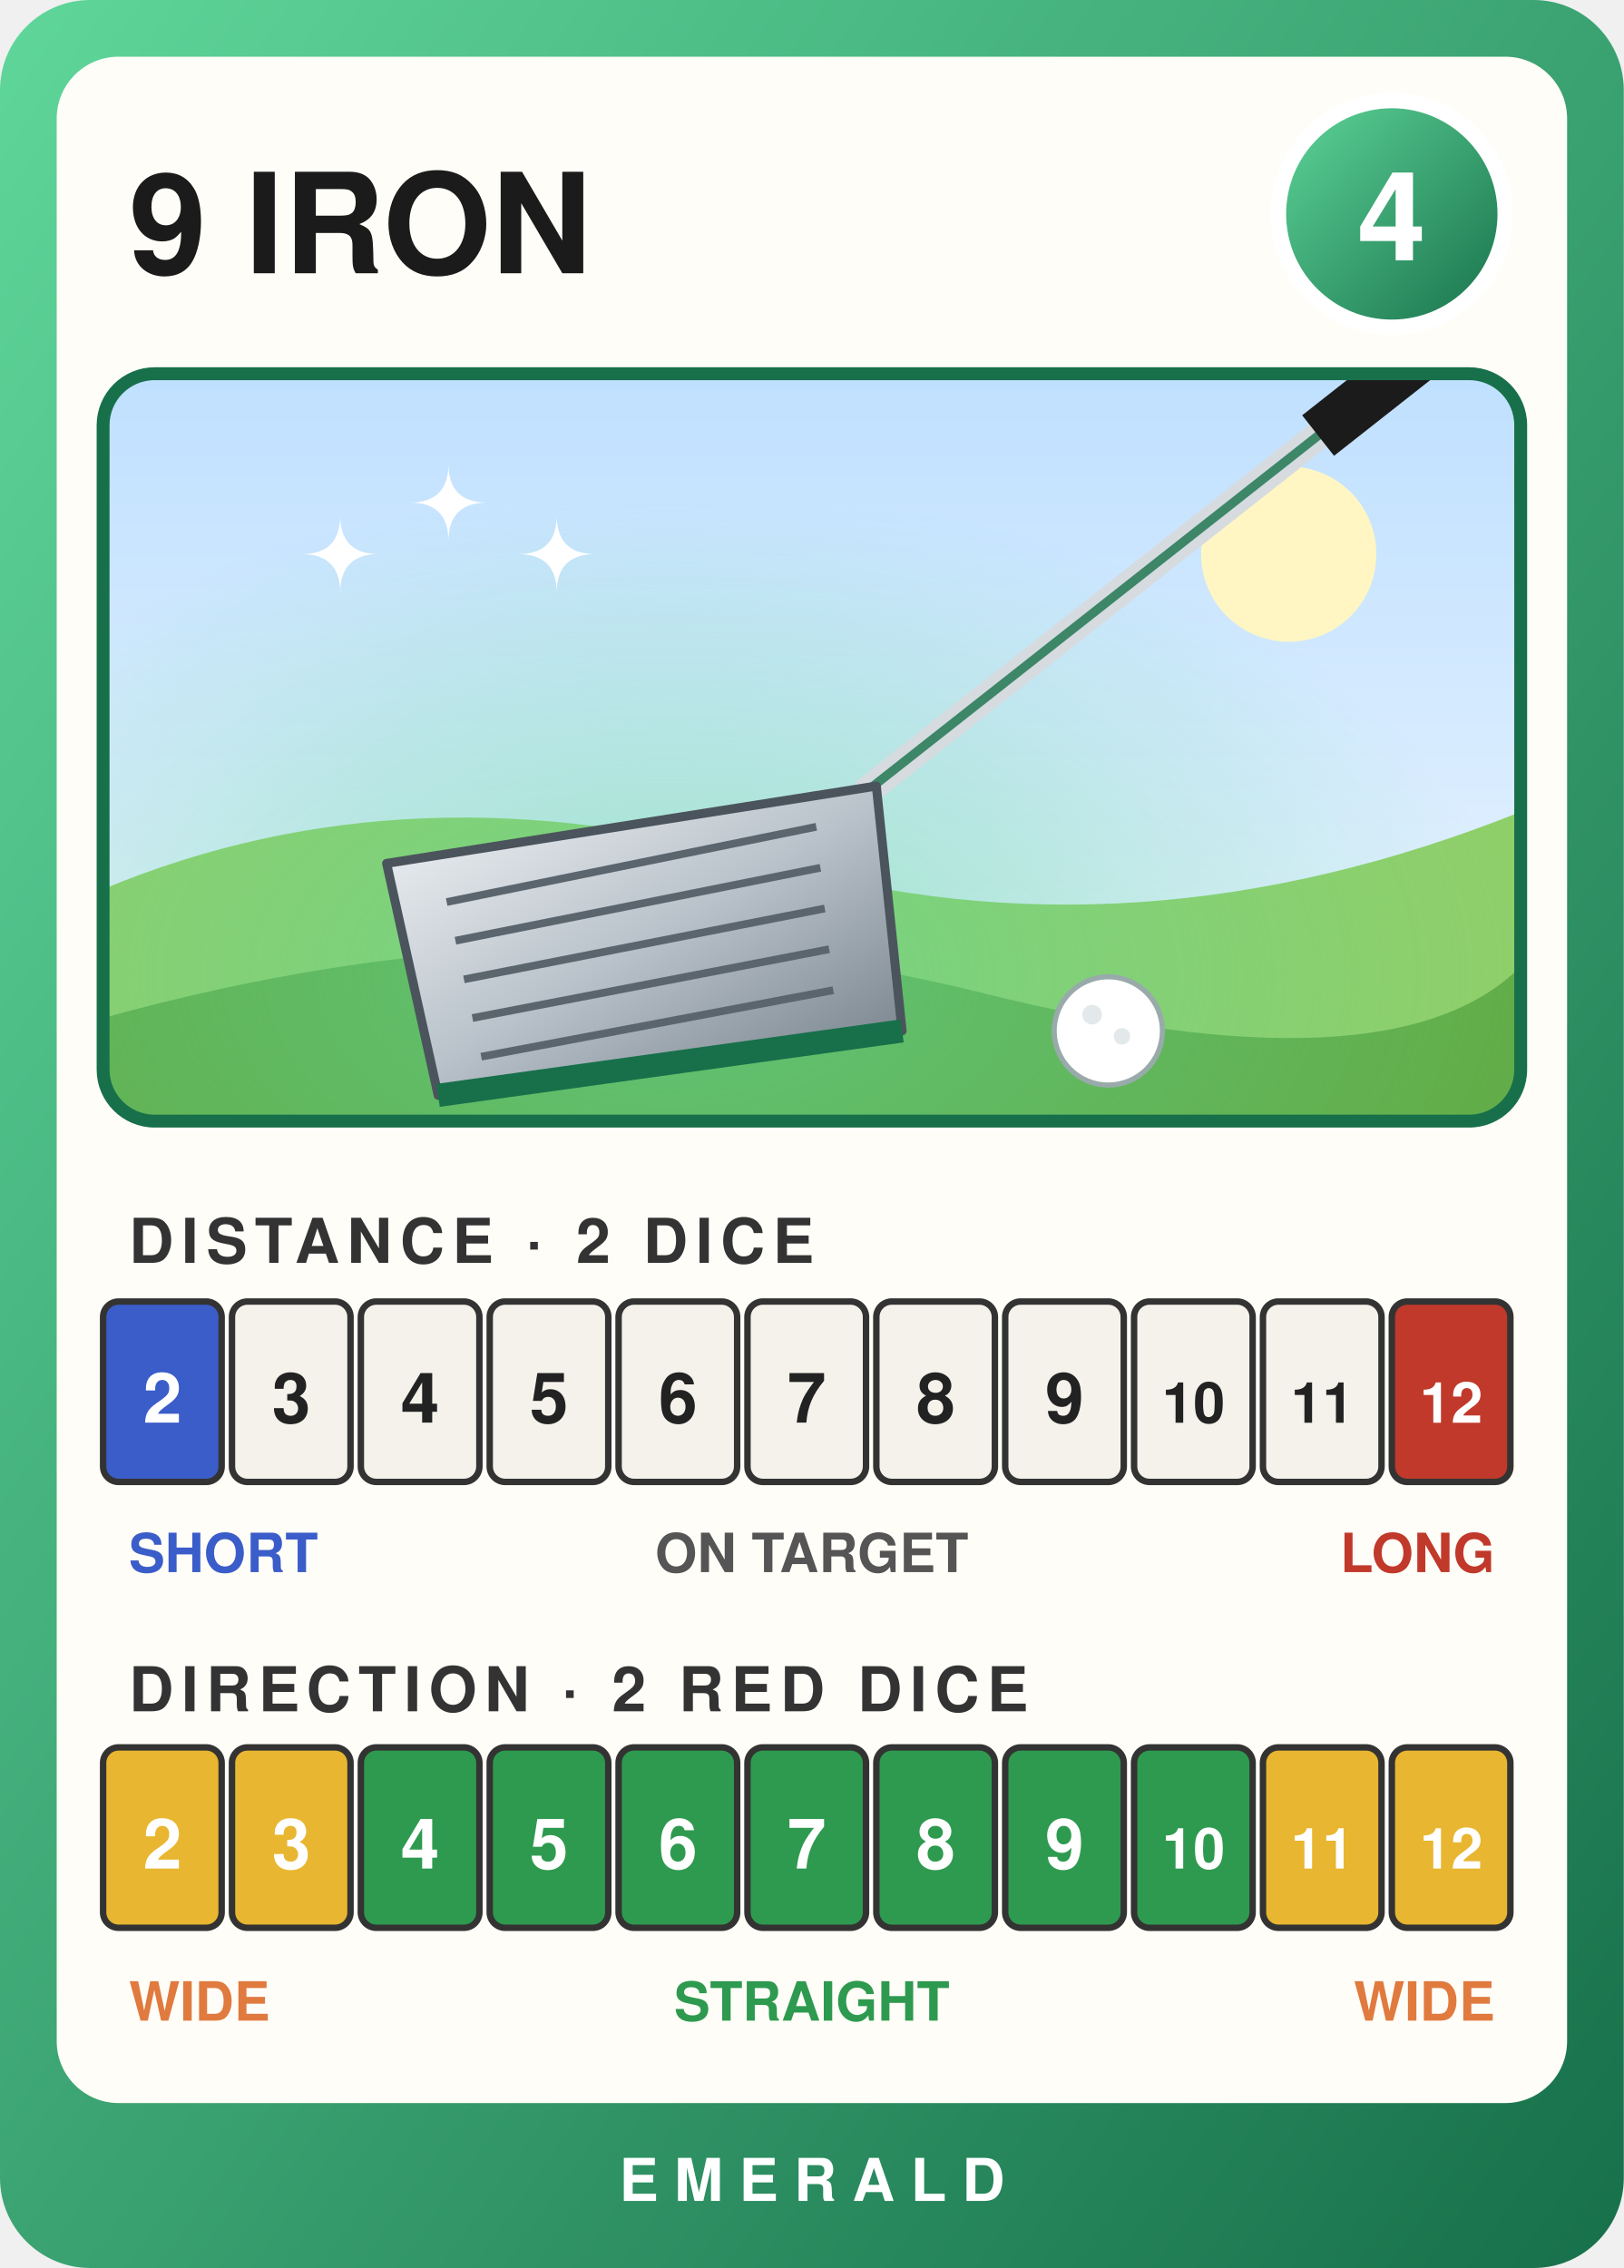
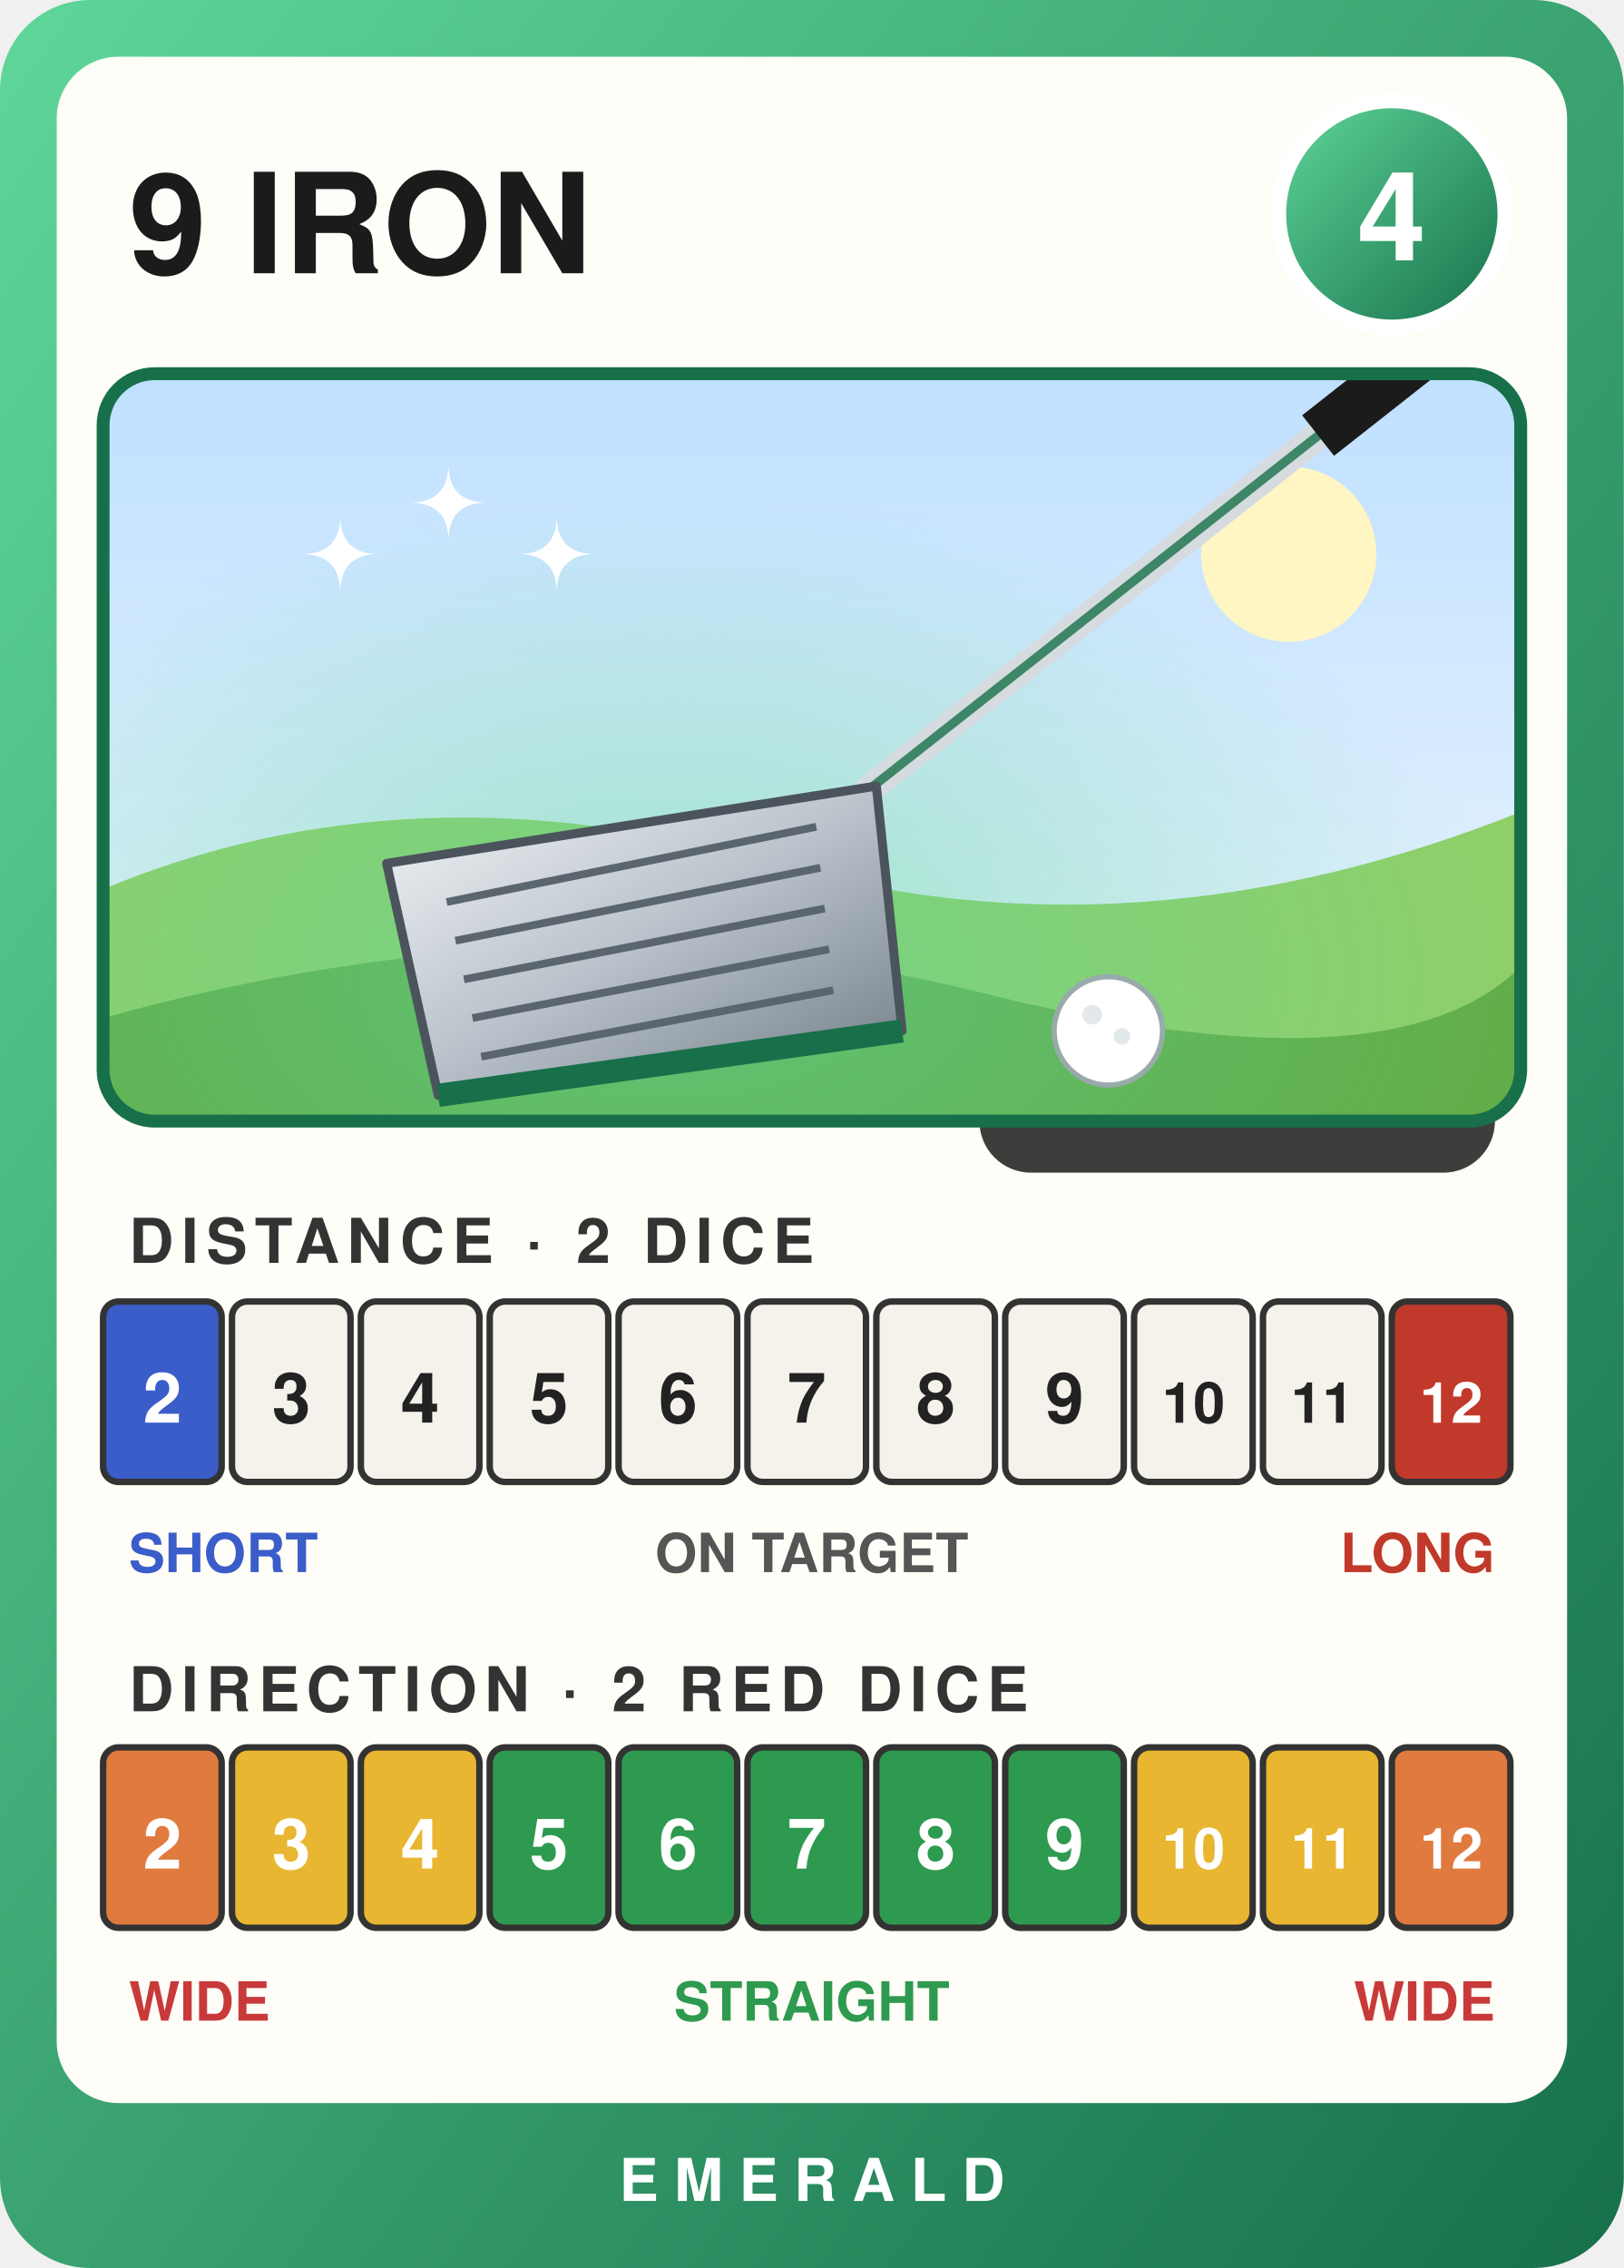
<svg xmlns="http://www.w3.org/2000/svg" width="63mm" height="88mm" viewBox="0 0 63 88" font-family="Helvetica, Arial, sans-serif">
  <defs>
    <linearGradient id="fri94" x1="0" y1="0" x2="1" y2="1">
      <stop offset="0" stop-color="#5fd69a" />
      <stop offset="1" stop-color="#17704a" />
    </linearGradient>
    <clipPath id="arti94">
      <rect x="4" y="14.5" width="55" height="29" rx="2" />
    </clipPath>
  </defs>
  <rect width="63" height="88" rx="3.5" fill="url(#fri94)" />
  <rect x="2.2" y="2.2" width="58.6" height="79.4" rx="2.4" fill="#fffdf7" />
  <text x="5" y="10.6" font-size="5.4" font-weight="800" fill="#1b1b1b">9 IRON</text>
+   <rect x="38" y="38" width="20" height="7.5" rx="2" fill="#1b1b1b" fill-opacity="0.85" />
+   <text x="48" y="43.6" text-anchor="middle" font-size="4.2" font-weight="800" fill="#fff">145 YD</text>
  <circle cx="54" cy="8.3" r="4.4" fill="url(#fri94)" stroke="#fff" stroke-width="0.6" />
  <text x="54" y="10.1" text-anchor="middle" font-size="4.8" font-weight="800" fill="#fff">4</text>
  <g clip-path="url(#arti94)">
    <g transform="translate(4 14.5)">
      <defs>
        <linearGradient id="skyi94" x1="0" y1="0" x2="0" y2="1">
          <stop offset="0" stop-color="#bfe0ff" />
          <stop offset="1" stop-color="#f2f8ff" />
        </linearGradient>
        <linearGradient id="steeli94" x1="0" y1="0" x2="1" y2="1">
          <stop offset="0" stop-color="#f4f6f8" />
          <stop offset="0.5" stop-color="#b9c2ca" />
          <stop offset="1" stop-color="#6f7a84" />
        </linearGradient>
        <radialGradient id="headi94" cx="0.35" cy="0.3" r="0.8">
          <stop offset="0" stop-color="#5a6574" />
          <stop offset="1" stop-color="#11161d" />
        </radialGradient>
        <radialGradient id="woodi94" cx="0.35" cy="0.3" r="0.8">
          <stop offset="0" stop-color="#c58a50" />
          <stop offset="1" stop-color="#5a3315" />
        </radialGradient>
        <radialGradient id="glowi94" cx="0.4" cy="0.75" r="0.6">
          <stop offset="0" stop-color="#5fd69a" stop-opacity="0.55" />
          <stop offset="1" stop-color="#5fd69a" stop-opacity="0" />
        </radialGradient>
      </defs>
      <rect width="55" height="31" fill="url(#skyi94)" />
      <circle cx="46" cy="7" r="3.4" fill="#fff6c4" />
      <path d="M0 20 Q 12 15 26 19 T 55 17 V31 H0 Z" fill="#8fcf6a" />
      <path d="M0 25 Q 18 20 34 24 T 55 23 V31 H0 Z" fill="#62ad49" />
      <rect width="55" height="31" fill="url(#glowi94)" />
      <line x1="29.5" y1="16.3" x2="54" y2="-3" stroke="#d6dbe0" stroke-width="1.1" />
      <line x1="29.5" y1="16.3" x2="54" y2="-3" stroke="#17704a" stroke-width="0.35" opacity="0.8" />
      <line x1="47.14" y1="2.4" x2="54" y2="-3" stroke="#1b1b1b" stroke-width="2" />
      <polygon points="11,19 30,16 31,25.5 13,28" fill="url(#steeli94)" stroke="#4b545c" stroke-width="0.35" stroke-linejoin="round" />
      <line x1="13.33" y1="20.5" x2="27.67" y2="17.58" stroke="#5b656e" stroke-width="0.3" />
      <line x1="13.67" y1="22" x2="27.83" y2="19.17" stroke="#5b656e" stroke-width="0.3" />
      <line x1="14" y1="23.5" x2="28" y2="20.75" stroke="#5b656e" stroke-width="0.3" />
      <line x1="14.33" y1="25" x2="28.17" y2="22.33" stroke="#5b656e" stroke-width="0.3" />
      <line x1="14.67" y1="26.5" x2="28.33" y2="23.92" stroke="#5b656e" stroke-width="0.3" />
      <line x1="13" y1="28" x2="31" y2="25.5" stroke="#17704a" stroke-width="0.9" />
      <circle cx="39" cy="25.5" r="2.1" fill="#fff" stroke="#9aa" stroke-width="0.2" />
      <circle cx="38.37" cy="24.87" r="0.38" fill="#e3e8ea" />
      <circle cx="39.53" cy="25.71" r="0.32" fill="#e3e8ea" />
      <path d="M 9.2 5.5 Q 9.2 7 10.7 7 Q 9.2 7 9.2 8.5 Q 9.2 7 7.7 7 Q 9.2 7 9.2 5.5 Z" fill="#fff" />
      <path d="M 13.4 3.5 Q 13.4 5 14.9 5 Q 13.4 5 13.4 6.5 Q 13.4 5 11.9 5 Q 13.4 5 13.4 3.5 Z" fill="#fff" />
      <path d="M 17.6 5.5 Q 17.6 7 19.1 7 Q 17.6 7 17.6 8.5 Q 17.6 7 16.1 7 Q 17.6 7 17.6 5.5 Z" fill="#fff" />
    </g>
  </g>
  <rect x="4" y="14.5" width="55" height="29" rx="2" fill="none" stroke="#17704a" stroke-width="0.5" />
  <text x="5" y="49" font-size="2.4" font-weight="800" fill="#333" letter-spacing="0.3">DISTANCE · 2 DICE</text>
  <rect x="4" y="50.5" width="4.6" height="7" rx="0.6" fill="#3b5dc9" stroke="#333" stroke-width="0.25" />
  <text x="6.3" y="55.2" text-anchor="middle" font-size="2.7" font-weight="800" fill="#fff">2</text>
  <rect x="9" y="50.5" width="4.6" height="7" rx="0.6" fill="#f4f2ea" stroke="#333" stroke-width="0.25" />
  <text x="11.3" y="55.2" text-anchor="middle" font-size="2.7" font-weight="800" fill="#222">3</text>
  <rect x="14" y="50.5" width="4.6" height="7" rx="0.6" fill="#f4f2ea" stroke="#333" stroke-width="0.25" />
  <text x="16.3" y="55.2" text-anchor="middle" font-size="2.7" font-weight="800" fill="#222">4</text>
  <rect x="19" y="50.5" width="4.6" height="7" rx="0.6" fill="#f4f2ea" stroke="#333" stroke-width="0.25" />
  <text x="21.3" y="55.2" text-anchor="middle" font-size="2.7" font-weight="800" fill="#222">5</text>
  <rect x="24" y="50.5" width="4.6" height="7" rx="0.6" fill="#f4f2ea" stroke="#333" stroke-width="0.25" />
  <text x="26.3" y="55.2" text-anchor="middle" font-size="2.7" font-weight="800" fill="#222">6</text>
  <rect x="29" y="50.5" width="4.6" height="7" rx="0.6" fill="#f4f2ea" stroke="#333" stroke-width="0.25" />
  <text x="31.3" y="55.2" text-anchor="middle" font-size="2.7" font-weight="800" fill="#222">7</text>
  <rect x="34" y="50.5" width="4.6" height="7" rx="0.6" fill="#f4f2ea" stroke="#333" stroke-width="0.25" />
  <text x="36.3" y="55.2" text-anchor="middle" font-size="2.7" font-weight="800" fill="#222">8</text>
  <rect x="39" y="50.5" width="4.6" height="7" rx="0.6" fill="#f4f2ea" stroke="#333" stroke-width="0.25" />
  <text x="41.3" y="55.2" text-anchor="middle" font-size="2.7" font-weight="800" fill="#222">9</text>
  <rect x="44" y="50.5" width="4.6" height="7" rx="0.6" fill="#f4f2ea" stroke="#333" stroke-width="0.25" />
  <text x="46.3" y="55.2" text-anchor="middle" font-size="2.2" font-weight="800" fill="#222">10</text>
  <rect x="49" y="50.5" width="4.6" height="7" rx="0.6" fill="#f4f2ea" stroke="#333" stroke-width="0.25" />
  <text x="51.3" y="55.2" text-anchor="middle" font-size="2.2" font-weight="800" fill="#222">11</text>
  <rect x="54" y="50.5" width="4.6" height="7" rx="0.6" fill="#c0392b" stroke="#333" stroke-width="0.25" />
  <text x="56.3" y="55.2" text-anchor="middle" font-size="2.2" font-weight="800" fill="#fff">12</text>
  <text x="5" y="61" font-size="2.1" fill="#3b5dc9" font-weight="800">SHORT</text>
  <text x="31.5" y="61" text-anchor="middle" font-size="2.1" fill="#555" font-weight="800">ON TARGET</text>
  <text x="58" y="61" text-anchor="end" font-size="2.1" fill="#c0392b" font-weight="800">LONG</text>
  <text x="5" y="66.4" font-size="2.4" font-weight="800" fill="#333" letter-spacing="0.3">DIRECTION · 2 RED DICE</text>
-   <rect x="4" y="67.8" width="4.6" height="7" rx="0.6" fill="#e8b630" stroke="#333" stroke-width="0.25" />
+   <rect x="4" y="67.8" width="4.6" height="7" rx="0.6" fill="#e07a3f" stroke="#333" stroke-width="0.25" />
  <text x="6.3" y="72.5" text-anchor="middle" font-size="2.7" font-weight="800" fill="#fff">2</text>
  <rect x="9" y="67.8" width="4.6" height="7" rx="0.6" fill="#e8b630" stroke="#333" stroke-width="0.25" />
  <text x="11.3" y="72.5" text-anchor="middle" font-size="2.7" font-weight="800" fill="#fff">3</text>
-   <rect x="14" y="67.8" width="4.6" height="7" rx="0.6" fill="#2e9a4f" stroke="#333" stroke-width="0.25" />
+   <rect x="14" y="67.8" width="4.6" height="7" rx="0.6" fill="#e8b630" stroke="#333" stroke-width="0.25" />
  <text x="16.3" y="72.5" text-anchor="middle" font-size="2.7" font-weight="800" fill="#fff">4</text>
  <rect x="19" y="67.8" width="4.6" height="7" rx="0.6" fill="#2e9a4f" stroke="#333" stroke-width="0.25" />
  <text x="21.3" y="72.5" text-anchor="middle" font-size="2.7" font-weight="800" fill="#fff">5</text>
  <rect x="24" y="67.8" width="4.6" height="7" rx="0.6" fill="#2e9a4f" stroke="#333" stroke-width="0.25" />
  <text x="26.3" y="72.5" text-anchor="middle" font-size="2.7" font-weight="800" fill="#fff">6</text>
  <rect x="29" y="67.8" width="4.6" height="7" rx="0.6" fill="#2e9a4f" stroke="#333" stroke-width="0.25" />
  <text x="31.3" y="72.5" text-anchor="middle" font-size="2.7" font-weight="800" fill="#fff">7</text>
  <rect x="34" y="67.8" width="4.6" height="7" rx="0.6" fill="#2e9a4f" stroke="#333" stroke-width="0.25" />
  <text x="36.3" y="72.5" text-anchor="middle" font-size="2.7" font-weight="800" fill="#fff">8</text>
  <rect x="39" y="67.8" width="4.6" height="7" rx="0.6" fill="#2e9a4f" stroke="#333" stroke-width="0.25" />
  <text x="41.3" y="72.5" text-anchor="middle" font-size="2.7" font-weight="800" fill="#fff">9</text>
-   <rect x="44" y="67.8" width="4.6" height="7" rx="0.6" fill="#2e9a4f" stroke="#333" stroke-width="0.25" />
+   <rect x="44" y="67.8" width="4.6" height="7" rx="0.6" fill="#e8b630" stroke="#333" stroke-width="0.25" />
  <text x="46.3" y="72.5" text-anchor="middle" font-size="2.2" font-weight="800" fill="#fff">10</text>
  <rect x="49" y="67.8" width="4.6" height="7" rx="0.6" fill="#e8b630" stroke="#333" stroke-width="0.25" />
  <text x="51.3" y="72.5" text-anchor="middle" font-size="2.2" font-weight="800" fill="#fff">11</text>
-   <rect x="54" y="67.8" width="4.6" height="7" rx="0.6" fill="#e8b630" stroke="#333" stroke-width="0.25" />
+   <rect x="54" y="67.8" width="4.6" height="7" rx="0.6" fill="#e07a3f" stroke="#333" stroke-width="0.25" />
  <text x="56.3" y="72.5" text-anchor="middle" font-size="2.2" font-weight="800" fill="#fff">12</text>
-   <text x="5" y="78.4" font-size="2.1" fill="#e07a3f" font-weight="800">WIDE</text>
+   <text x="5" y="78.4" font-size="2.1" fill="#c83a3a" font-weight="800">WIDE</text>
  <text x="31.5" y="78.4" text-anchor="middle" font-size="2.1" fill="#2e9a4f" font-weight="800">STRAIGHT</text>
-   <text x="58" y="78.4" text-anchor="end" font-size="2.1" fill="#e07a3f" font-weight="800">WIDE</text>
+   <text x="58" y="78.4" text-anchor="end" font-size="2.1" fill="#c83a3a" font-weight="800">WIDE</text>
  <text x="31.5" y="85.4" text-anchor="middle" font-size="2.3" font-weight="800" fill="#fff" letter-spacing="0.6">EMERALD</text>
</svg>
